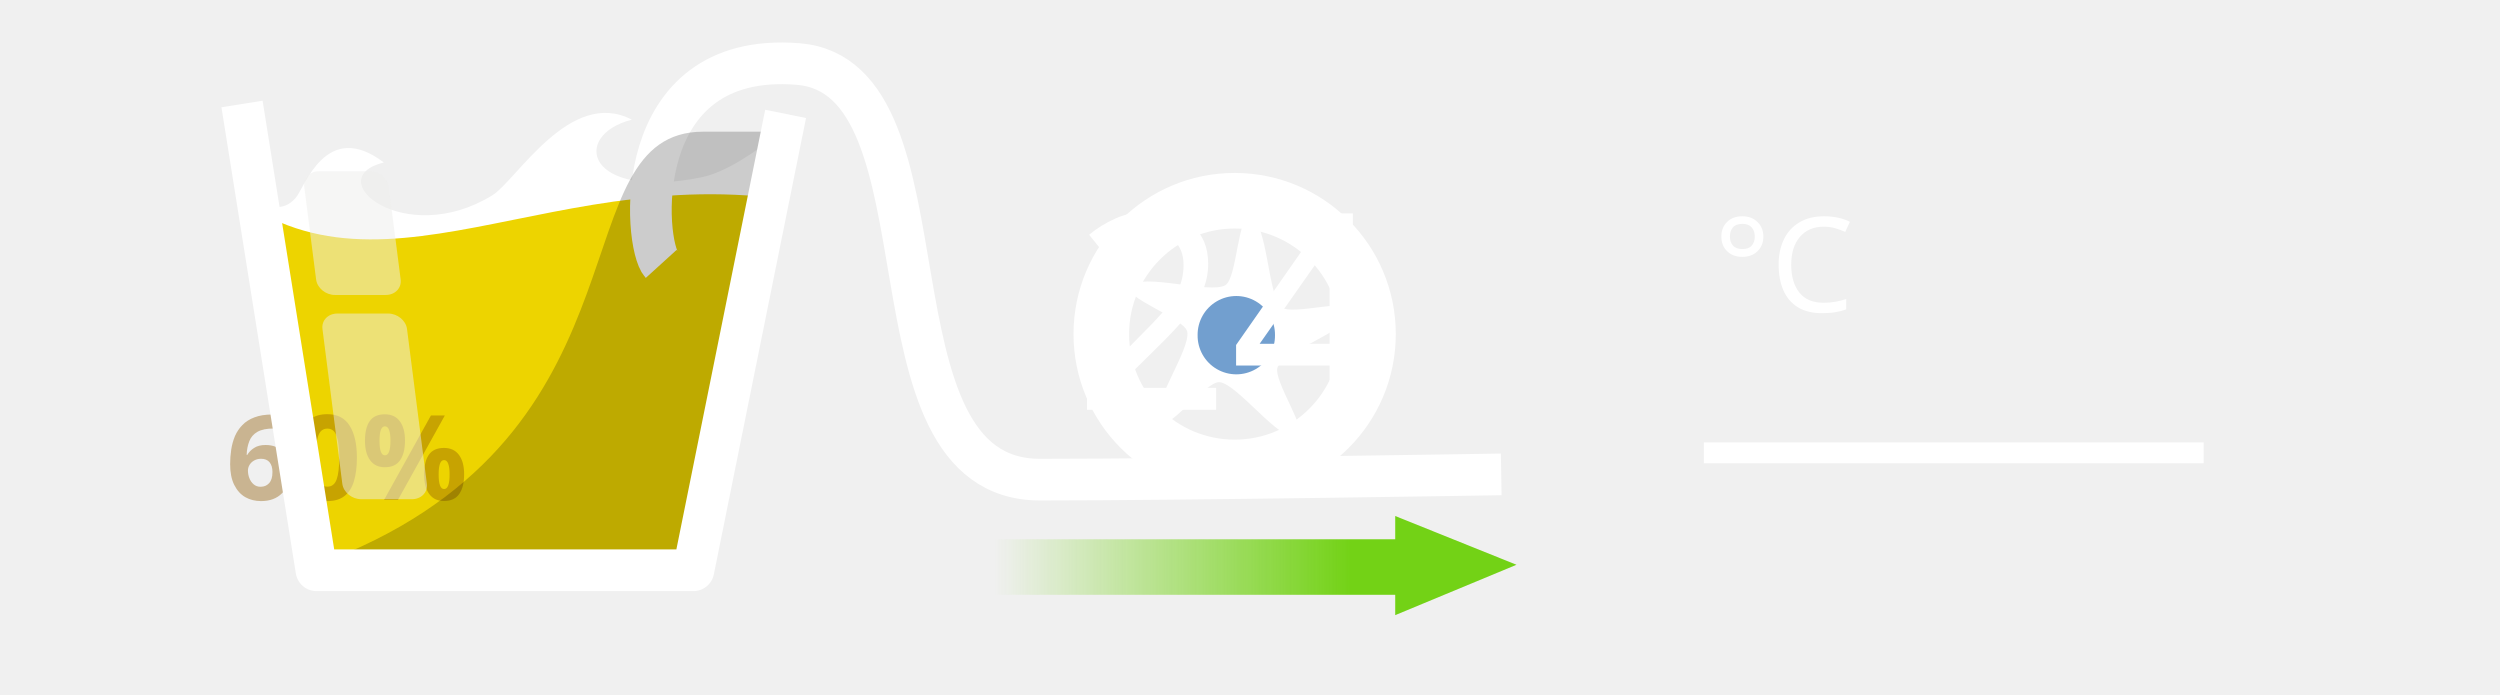
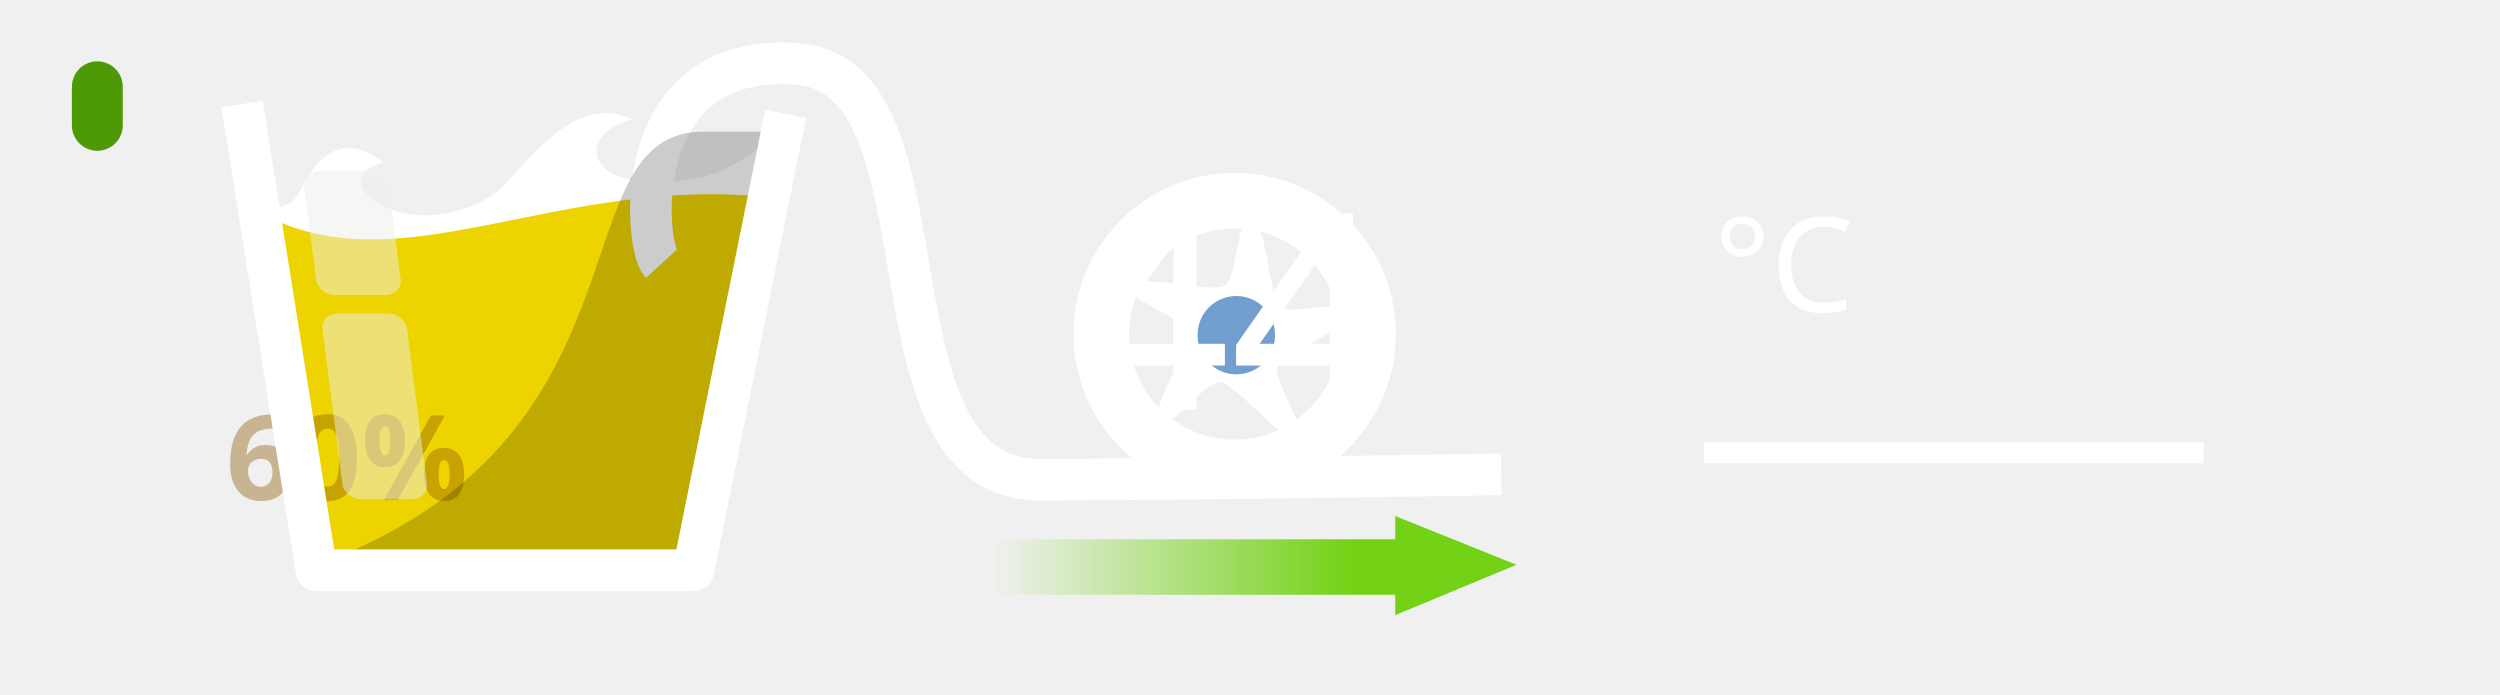
<svg xmlns="http://www.w3.org/2000/svg" xmlns:xlink="http://www.w3.org/1999/xlink" width="360" height="100" id="svg4366" version="1.1" preserveAspectRatio="xMinYMin meet" viewBox="0 0 360 100">
  <defs id="defs4368">
    <linearGradient xlink:href="#linearGradient4356" id="linearGradient4362" x1="129.594" y1="988.612" x2="227.63" y2="987.898" gradientUnits="userSpaceOnUse" gradientTransform="translate(0,2)" />
    <linearGradient id="linearGradient4356">
      <stop style="stop-color:#73d216;stop-opacity:1;" offset="0" id="stop4358" />
      <stop style="stop-color:#73d216;stop-opacity:0;" offset="1" id="stop4360" />
    </linearGradient>
    <linearGradient y2="988.612" x2="171.062" y1="988.612" x1="119.742" gradientTransform="matrix(-1,0,0,1,314.2778,45.43322)" gradientUnits="userSpaceOnUse" id="linearGradient4989" xlink:href="#linearGradient4356" />
-     <clipPath clipPathUnits="userSpaceOnUse" id="clipPath3213">
-       <path id="path3215" d="m 32.46,912.362 12.861,81.811 54.286,0 17.064,-81.811" style="fill:#5c3566;stroke:none" />
+     <clipPath clipPathUnits="userSpaceOnUse" id="clipPath4157">
+       <path id="path4159" d="m 32.46,952.362 12.861,81.811 54.286,0 17.064,-81.811" style="fill:#5c3566;stroke:none" />
    </clipPath>
  </defs>
  <g id="layer1" transform="translate(0,-952.3622)">
-     <g id="level" clip-path="url(#clipPath3213)" transform="translate(0,40)">
-       <path id="path3202" d="m 30.357,949.505 -0.089,-19.464 c -0.656,1.235 7.203,16.666 12.321,10.804 1.27,-1.455 4.359,-11.404 12.679,-5.089 -9.346,2.304 2.994,12.497 15.625,4.732 3.461,-2.128 11.212,-15.552 20.089,-10.893 -8.819,2.24 -6.634,11.683 10,8.304 7.175,-1.458 17.143,-11.786 17.143,-11.786 l -0.268,23.393 z" style="fill:#ffffff;stroke:none" />
-       <path clip-path="none" id="path4905" d="m 30.315,937.636 0,67.175 87.631,0 0,-62.882 C 79.802,933.927 53.482,959.786 30.315,937.636 z" style="fill:#edd400;stroke:none" />
+     <g id="fill_container" clip-path="url(#clipPath4157)">
+       <g clip-path="none" id="fill_content">
+         <path style="fill:#ffffff;stroke:none" d="m 30.357,989.505 -0.089,-19.464 c -0.656,1.235 7.203,16.666 12.321,10.804 1.27,-1.455 4.359,-11.404 12.679,-5.089 -9.346,2.304 2.994,12.497 15.625,4.732 3.461,-2.128 11.212,-15.552 20.089,-10.893 -8.819,2.24 -6.634,11.683 10,8.304 7.175,-1.458 17.143,-11.786 17.143,-11.786 l -0.268,23.393 z" id="path3202" />
+         <path style="fill:#edd400;stroke:none" d="m 30.315,977.636 0,67.175 87.631,0 0,-62.882 C 79.802,973.927 53.482,999.786 30.315,977.636 z" id="path4905" clip-path="none" />
+       </g>
    </g>
    <text id="fill" y="1024.345" x="89.502" style="font-size:17.027px;font-style:normal;font-variant:normal;font-weight:normal;font-stretch:normal;text-align:start;line-height:125%;letter-spacing:0px;word-spacing:0px;text-anchor:start;opacity:0.4;fill:#8f5902;fill-opacity:1;stroke:none;font-family:Droid Sans;-inkscape-font-specification:Droid Sans" xml:space="preserve">
      <tspan style="font-weight:bold;text-align:end;text-anchor:end;fill:#8f5902;-inkscape-font-specification:Droid Sans Bold" y="1024.345" x="89.502" id="tspan3082">60%</tspan>
    </text>
    <path style="color:#000000;fill:none;stroke:#ffffff;stroke-width:6;stroke-linecap:butt;stroke-linejoin:round;stroke-miterlimit:4;stroke-opacity:1;stroke-dasharray:none;stroke-dashoffset:0;marker:none;visibility:visible;display:inline;overflow:visible;enable-background:accumulate" d="m 95.21,990.368 c -2.525,-2.778 -4.783,-30.735 19.698,-28.789 23.104,1.836 8.423,59.852 34.85,59.852 20.708,0 66.418,-0.758 66.418,-0.758" id="path4932" />
    <path style="color:#000000;fill:none;stroke:#ffffff;stroke-width:6;stroke-linecap:butt;stroke-linejoin:round;stroke-miterlimit:4;stroke-opacity:1;stroke-dasharray:none;stroke-dashoffset:0;marker:none;visibility:visible;display:inline;overflow:visible;enable-background:accumulate" id="path4951" d="m 167.433,41.664 c 0,7.95 -6.445,14.395 -14.395,14.395 -7.95,0 -14.395,-6.445 -14.395,-14.395 0,-7.95 6.445,-14.395 14.395,-14.395 7.95,0 14.395,6.445 14.395,14.395 z" transform="matrix(1.333917,0,0,1.333917,-26.35021,944.8934)" />
    <path transform="matrix(0.8019609,0,0,0.8019609,47.87455,952.3513)" d="m 173.241,78.534 c -3.143,0.822 -10.712,-9.552 -13.942,-9.897 -2.476,-0.264 -9.576,9.342 -10.92,7.246 -1.753,-2.735 5.775,-13.139 5.104,-16.318 -0.514,-2.436 -11.844,-6.221 -10.266,-8.147 2.059,-2.512 14.281,1.432 17.096,-0.188 2.158,-1.242 2.256,-13.187 4.576,-12.281 3.026,1.182 3.051,14.024 5.462,16.201 1.848,1.669 13.238,-1.929 13.093,0.557 -0.189,3.243 -12.395,7.236 -13.721,10.201 -1.016,2.273 5.925,11.994 3.517,12.625 z" id="rotor" style="color:#000000;fill:#ffffff;stroke:none;stroke-width:6;marker:none;visibility:visible;display:inline;overflow:visible;enable-background:accumulate" />
    <path style="color:#000000;fill:#729fcf;fill-opacity:1;fill-rule:nonzero;stroke:none;stroke-width:8;marker:none;visibility:visible;display:inline;overflow:visible;enable-background:accumulate" id="mode" d="m 185.714,53.214 a 6.786,6.786 0 1 1 -13.571,0 6.786,6.786 0 1 1 13.571,0 z" transform="matrix(0.8211457,0,0,0.8211457,31.10144,956.9315)" />
    <path style="font-size:medium;font-style:normal;font-variant:normal;font-weight:normal;font-stretch:normal;text-indent:0;text-align:start;text-decoration:none;line-height:normal;letter-spacing:normal;word-spacing:normal;text-transform:none;direction:ltr;block-progression:tb;writing-mode:lr-tb;text-anchor:start;baseline-shift:baseline;color:#000000;fill:url(#linearGradient4989);fill-opacity:1;stroke:none;stroke-width:8;marker:none;visibility:visible;display:inline;overflow:visible;enable-background:accumulate;font-family:Sans;-inkscape-font-specification:Sans" d="m 200.911,1030.014 0,-3.346 17.465,7.021 -17.465,7.253 0,-2.928 -61.434,0 0,-8 z" id="pumping" />
    <g transform="translate(227.677,7.127057)" id="g4298">
      <path id="path4793" d="m 17.677,1010.441 71.974,0" style="fill:none;stroke:#ffffff;stroke-width:3;stroke-linecap:butt;stroke-linejoin:miter;stroke-miterlimit:4;stroke-opacity:1;stroke-dasharray:none" />
      <g id="g4280">
-         <text xml:space="preserve" style="font-size:39.394px;font-style:normal;font-variant:normal;font-weight:normal;font-stretch:normal;text-align:end;line-height:125%;letter-spacing:0px;word-spacing:0px;text-anchor:end;fill:#ffffff;fill-opacity:1;stroke:none;font-family:Droid Sans;-inkscape-font-specification:Droid Sans" x="64.203" y="1004.241" id="outdoor_temp">
-           <tspan id="tspan4787" x="64.203" y="1004.241" style="text-align:end;text-anchor:end">24</tspan>
+         <text xml:space="preserve" style="font-size:39.394px;font-style:normal;font-variant:normal;font-weight:normal;font-stretch:normal;text-align:end;line-height:125%;letter-spacing:0px;word-spacing:0px;text-anchor:end;fill:#ffffff;fill-opacity:1;stroke:none;font-family:Droid Sans;-inkscape-font-specification:Droid Sans" x="64.203" y="1004.241" id="temp">
+           <tspan id="tspan4787" x="64.203" y="1004.241" style="text-align:end;text-anchor:end">44</tspan>
        </text>
        <text id="text4231" y="990.144" x="83.809" style="font-size:19.017px;font-style:normal;font-variant:normal;font-weight:normal;font-stretch:normal;text-align:end;line-height:125%;letter-spacing:0px;word-spacing:0px;text-anchor:end;fill:#ffffff;fill-opacity:1;stroke:none;font-family:Droid Sans;-inkscape-font-specification:Droid Sans" xml:space="preserve">
          <tspan style="text-align:end;text-anchor:end" y="990.144" x="83.809" id="tspan4233">°C</tspan>
        </text>
      </g>
    </g>
    <g id="g3958" transform="matrix(0.4869335,0,-0.05717845,-0.4455901,87.97186,1425.885)">
      <rect ry="5" y="967.362" x="27" height="40" width="25" id="rect3860" style="opacity:0.5;color:#000000;fill:#eeeeec;fill-opacity:1;fill-rule:nonzero;stroke:none;stroke-width:0.1;marker:none;visibility:visible;display:inline;overflow:visible;enable-background:accumulate" />
      <rect style="opacity:0.5;color:#000000;fill:#eeeeec;fill-opacity:1;fill-rule:nonzero;stroke:none;stroke-width:0.1;marker:none;visibility:visible;display:inline;overflow:visible;enable-background:accumulate" id="rect3862" width="25" height="60" x="27" y="901.362" ry="5" />
    </g>
    <path style="opacity:0.2;fill:#000000;stroke:#000000;stroke-width:0.433px;stroke-linecap:butt;stroke-linejoin:miter;stroke-opacity:1" d="m 109.922,971.541 -8.661,0 c -20.359,0 -6.732,41.608 -51.179,60.624 l 47.633,0 z" id="path3864" />
    <path style="fill:none;stroke:#ffffff;stroke-width:6;stroke-linecap:butt;stroke-linejoin:round;stroke-miterlimit:4;stroke-opacity:1;stroke-dasharray:none" d="m 34.852,967.337 10.714,67.143 54.286,0 13.276,-65.714" id="path4393" />
+     <rect style="opacity:1;color:#000000;fill:#4e9a06;fill-opacity:1;fill-rule:nonzero;stroke:none;stroke-width:1;marker:none;visibility:visible;display:inline;overflow:visible;enable-background:accumulate" id="rect4258" width="7.324" height="12.879" x="10.354" y="8.834" transform="translate(0,952.3622)" ry="3.662" />
  </g>
</svg>
